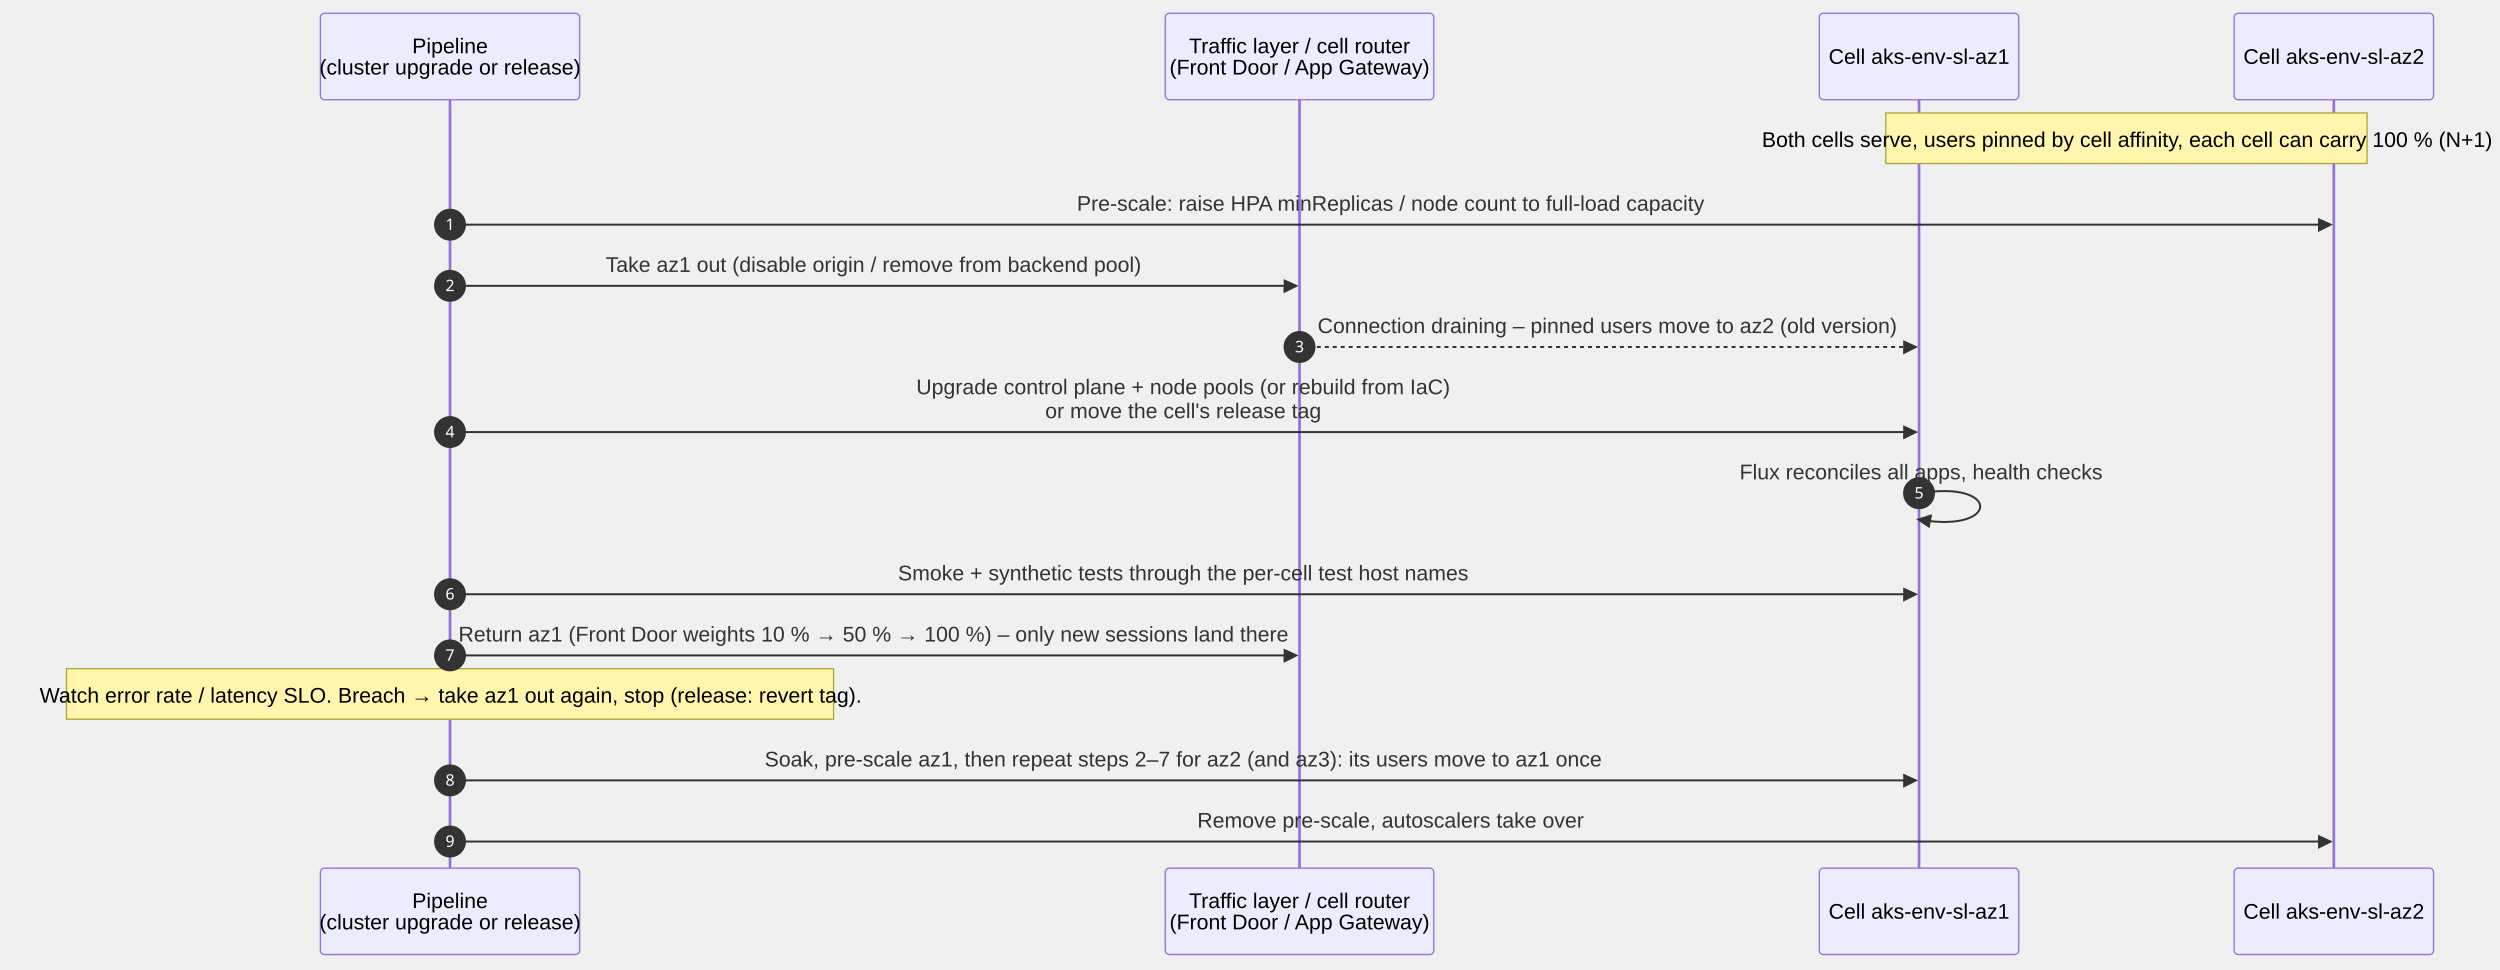
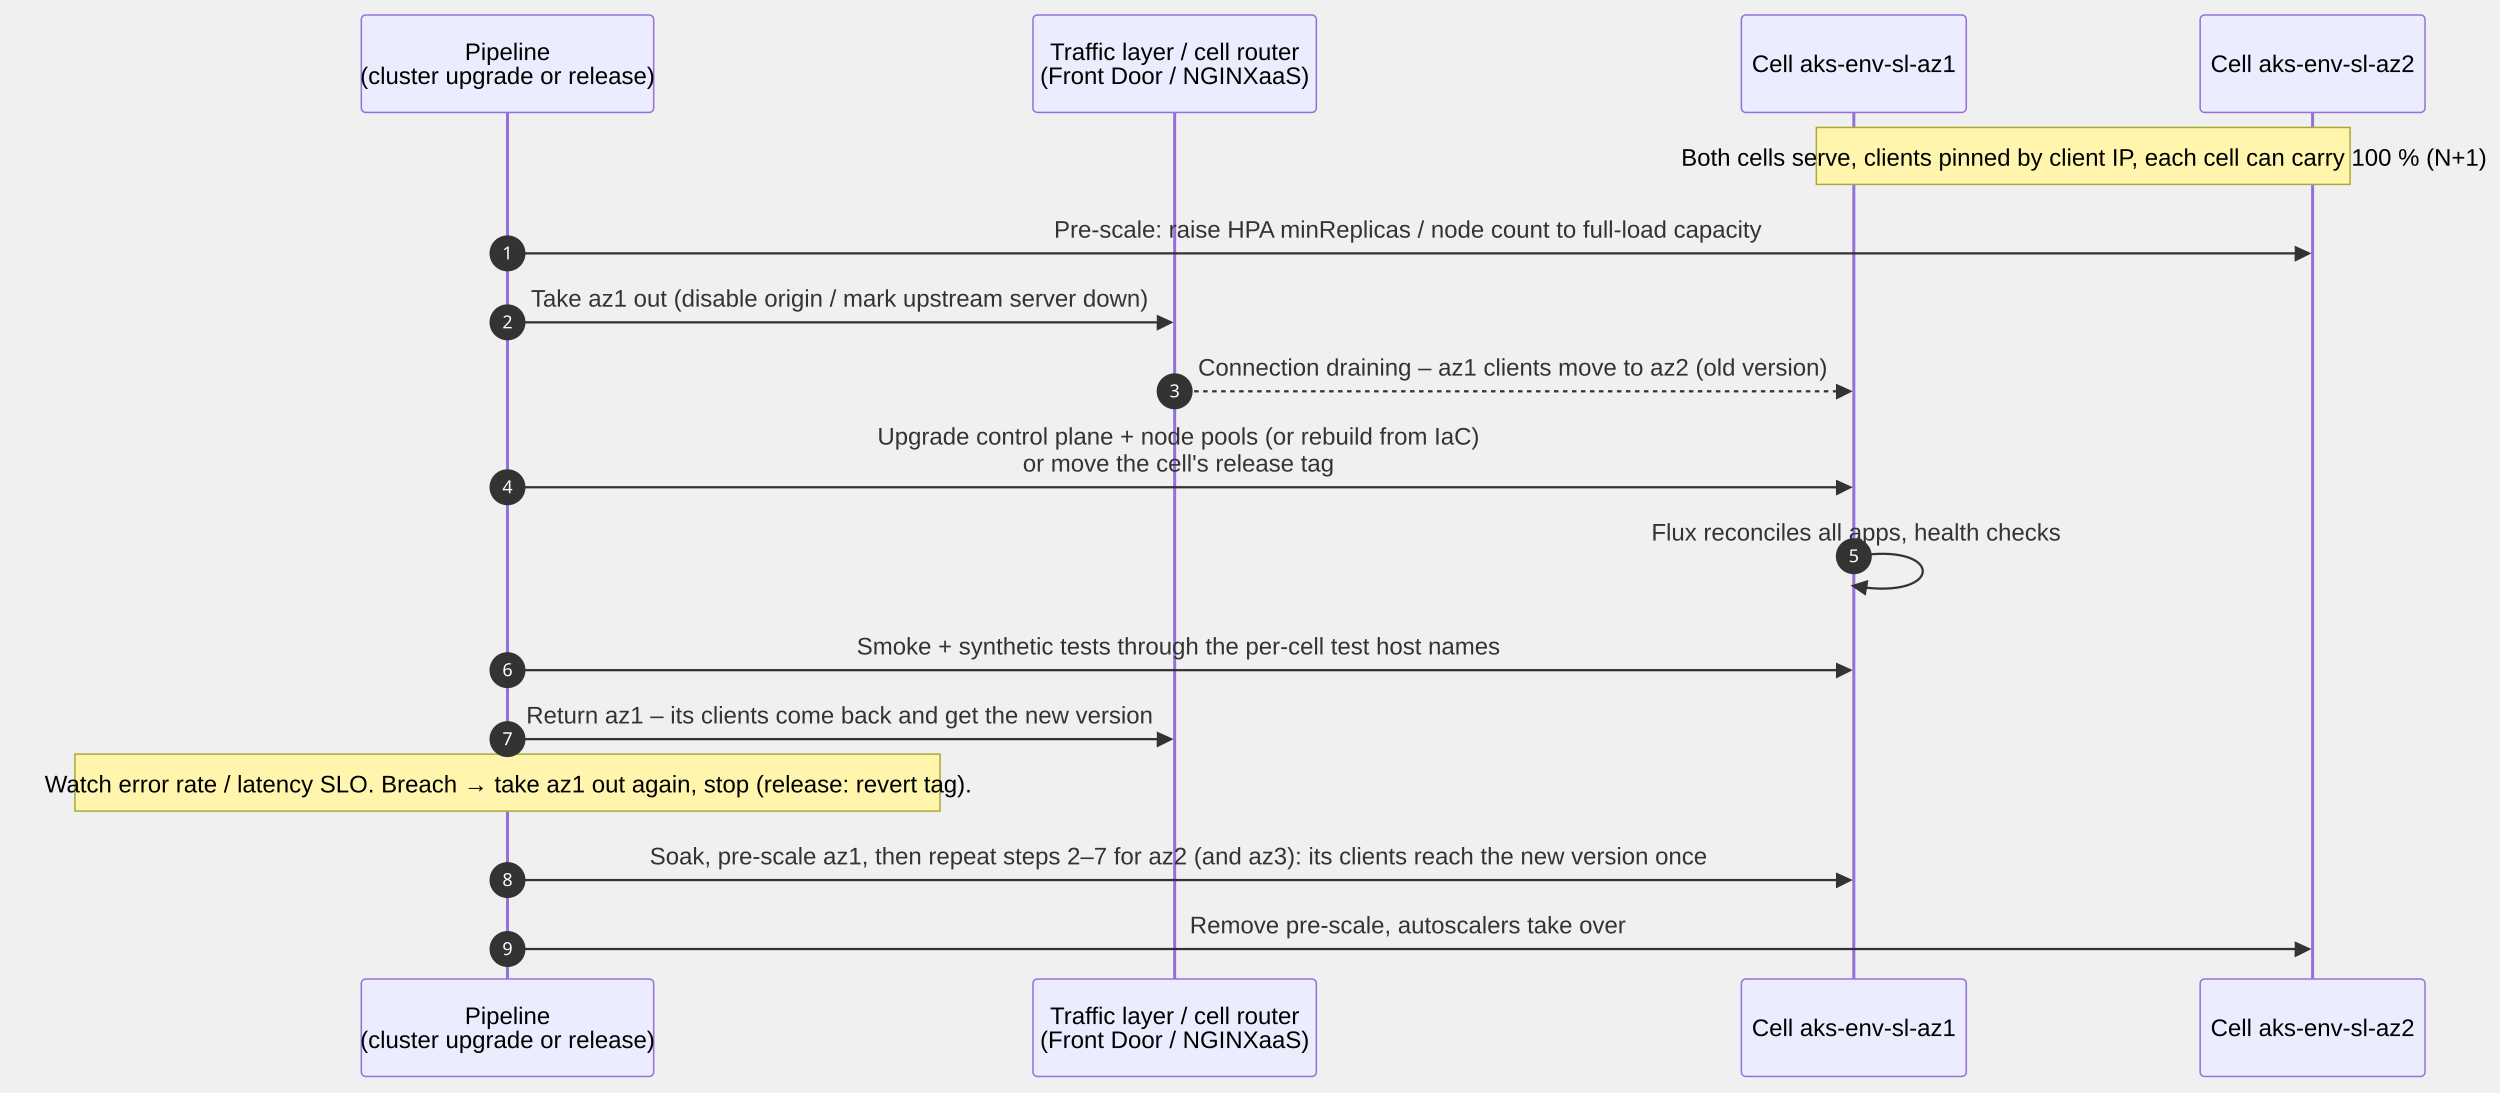
- <svg xmlns="http://www.w3.org/2000/svg" id="my-svg" width="100%" style="max-width: 1880.5px; background-color: white;" viewBox="-241 -10 1880.5 729" role="graphics-document document" aria-roledescription="sequence">
+ <svg xmlns="http://www.w3.org/2000/svg" id="my-svg" width="100%" style="max-width: 1667.5px; background-color: white;" viewBox="-241 -10 1667.5 729" role="graphics-document document" aria-roledescription="sequence">
  <g>
-     <rect x="1439.5" y="643" fill="#eaeaea" stroke="#666" width="150" height="65" name="B" rx="3" ry="3" class="actor actor-bottom" />
-     <text x="1514.5" y="675.5" dominant-baseline="central" alignment-baseline="central" class="actor actor-box" style="text-anchor: middle; font-size: 16px; font-weight: 400;">
-       <tspan x="1514.5" dy="0">Cell aks-env-sl-az2</tspan>
+     <rect x="1226.5" y="643" fill="#eaeaea" stroke="#666" width="150" height="65" name="B" rx="3" ry="3" class="actor actor-bottom" />
+     <text x="1301.5" y="675.5" dominant-baseline="central" alignment-baseline="central" class="actor actor-box" style="text-anchor: middle; font-size: 16px; font-weight: 400;">
+       <tspan x="1301.5" dy="0">Cell aks-env-sl-az2</tspan>
    </text>
  </g>
  <g>
-     <rect x="1127.5" y="643" fill="#eaeaea" stroke="#666" width="150" height="65" name="A" rx="3" ry="3" class="actor actor-bottom" />
-     <text x="1202.5" y="675.5" dominant-baseline="central" alignment-baseline="central" class="actor actor-box" style="text-anchor: middle; font-size: 16px; font-weight: 400;">
-       <tspan x="1202.5" dy="0">Cell aks-env-sl-az1</tspan>
+     <rect x="920.5" y="643" fill="#eaeaea" stroke="#666" width="150" height="65" name="A" rx="3" ry="3" class="actor actor-bottom" />
+     <text x="995.5" y="675.5" dominant-baseline="central" alignment-baseline="central" class="actor actor-box" style="text-anchor: middle; font-size: 16px; font-weight: 400;">
+       <tspan x="995.5" dy="0">Cell aks-env-sl-az1</tspan>
    </text>
  </g>
  <g>
-     <rect x="635.5" y="643" fill="#eaeaea" stroke="#666" width="202" height="65" name="T" rx="3" ry="3" class="actor actor-bottom" />
-     <text x="736.5" y="675.5" dominant-baseline="central" alignment-baseline="central" class="actor actor-box" style="text-anchor: middle; font-size: 16px; font-weight: 400;">
-       <tspan x="736.5" dy="-8">Traffic layer / cell router</tspan>
+     <rect x="448" y="643" fill="#eaeaea" stroke="#666" width="189" height="65" name="T" rx="3" ry="3" class="actor actor-bottom" />
+     <text x="542.5" y="675.5" dominant-baseline="central" alignment-baseline="central" class="actor actor-box" style="text-anchor: middle; font-size: 16px; font-weight: 400;">
+       <tspan x="542.5" dy="-8">Traffic layer / cell router</tspan>
    </text>
-     <text x="736.5" y="675.5" dominant-baseline="central" alignment-baseline="central" class="actor actor-box" style="text-anchor: middle; font-size: 16px; font-weight: 400;">
-       <tspan x="736.5" dy="8">(Front Door / App Gateway)</tspan>
+     <text x="542.5" y="675.5" dominant-baseline="central" alignment-baseline="central" class="actor actor-box" style="text-anchor: middle; font-size: 16px; font-weight: 400;">
+       <tspan x="542.5" dy="8">(Front Door / NGINXaaS)</tspan>
    </text>
  </g>
  <g>
    <rect x="0" y="643" fill="#eaeaea" stroke="#666" width="195" height="65" name="P" rx="3" ry="3" class="actor actor-bottom" />
    <text x="97.5" y="675.5" dominant-baseline="central" alignment-baseline="central" class="actor actor-box" style="text-anchor: middle; font-size: 16px; font-weight: 400;">
      <tspan x="97.5" dy="-8">Pipeline</tspan>
    </text>
    <text x="97.5" y="675.5" dominant-baseline="central" alignment-baseline="central" class="actor actor-box" style="text-anchor: middle; font-size: 16px; font-weight: 400;">
      <tspan x="97.5" dy="8">(cluster upgrade or release)</tspan>
    </text>
  </g>
  <g>
-     <line id="actor3" x1="1514.5" y1="65" x2="1514.5" y2="643" class="actor-line 200" stroke-width="0.5px" stroke="#999" name="B" data-et="life-line" data-id="B" />
+     <line id="actor3" x1="1301.5" y1="65" x2="1301.5" y2="643" class="actor-line 200" stroke-width="0.5px" stroke="#999" name="B" data-et="life-line" data-id="B" />
    <g id="root-3" data-et="participant" data-type="participant" data-id="B">
-       <rect x="1439.5" y="0" fill="#eaeaea" stroke="#666" width="150" height="65" name="B" rx="3" ry="3" class="actor actor-top" />
-       <text x="1514.5" y="32.5" dominant-baseline="central" alignment-baseline="central" class="actor actor-box" style="text-anchor: middle; font-size: 16px; font-weight: 400;">
-         <tspan x="1514.5" dy="0">Cell aks-env-sl-az2</tspan>
+       <rect x="1226.5" y="0" fill="#eaeaea" stroke="#666" width="150" height="65" name="B" rx="3" ry="3" class="actor actor-top" />
+       <text x="1301.5" y="32.5" dominant-baseline="central" alignment-baseline="central" class="actor actor-box" style="text-anchor: middle; font-size: 16px; font-weight: 400;">
+         <tspan x="1301.5" dy="0">Cell aks-env-sl-az2</tspan>
      </text>
    </g>
  </g>
  <g>
-     <line id="actor2" x1="1202.5" y1="65" x2="1202.5" y2="643" class="actor-line 200" stroke-width="0.5px" stroke="#999" name="A" data-et="life-line" data-id="A" />
+     <line id="actor2" x1="995.5" y1="65" x2="995.5" y2="643" class="actor-line 200" stroke-width="0.5px" stroke="#999" name="A" data-et="life-line" data-id="A" />
    <g id="root-2" data-et="participant" data-type="participant" data-id="A">
-       <rect x="1127.5" y="0" fill="#eaeaea" stroke="#666" width="150" height="65" name="A" rx="3" ry="3" class="actor actor-top" />
-       <text x="1202.5" y="32.5" dominant-baseline="central" alignment-baseline="central" class="actor actor-box" style="text-anchor: middle; font-size: 16px; font-weight: 400;">
-         <tspan x="1202.5" dy="0">Cell aks-env-sl-az1</tspan>
+       <rect x="920.5" y="0" fill="#eaeaea" stroke="#666" width="150" height="65" name="A" rx="3" ry="3" class="actor actor-top" />
+       <text x="995.5" y="32.5" dominant-baseline="central" alignment-baseline="central" class="actor actor-box" style="text-anchor: middle; font-size: 16px; font-weight: 400;">
+         <tspan x="995.5" dy="0">Cell aks-env-sl-az1</tspan>
      </text>
    </g>
  </g>
  <g>
-     <line id="actor1" x1="736.5" y1="65" x2="736.5" y2="643" class="actor-line 200" stroke-width="0.5px" stroke="#999" name="T" data-et="life-line" data-id="T" />
+     <line id="actor1" x1="542.5" y1="65" x2="542.5" y2="643" class="actor-line 200" stroke-width="0.5px" stroke="#999" name="T" data-et="life-line" data-id="T" />
    <g id="root-1" data-et="participant" data-type="participant" data-id="T">
-       <rect x="635.5" y="0" fill="#eaeaea" stroke="#666" width="202" height="65" name="T" rx="3" ry="3" class="actor actor-top" />
-       <text x="736.5" y="32.5" dominant-baseline="central" alignment-baseline="central" class="actor actor-box" style="text-anchor: middle; font-size: 16px; font-weight: 400;">
-         <tspan x="736.5" dy="-8">Traffic layer / cell router</tspan>
+       <rect x="448" y="0" fill="#eaeaea" stroke="#666" width="189" height="65" name="T" rx="3" ry="3" class="actor actor-top" />
+       <text x="542.5" y="32.5" dominant-baseline="central" alignment-baseline="central" class="actor actor-box" style="text-anchor: middle; font-size: 16px; font-weight: 400;">
+         <tspan x="542.5" dy="-8">Traffic layer / cell router</tspan>
      </text>
-       <text x="736.5" y="32.5" dominant-baseline="central" alignment-baseline="central" class="actor actor-box" style="text-anchor: middle; font-size: 16px; font-weight: 400;">
-         <tspan x="736.5" dy="8">(Front Door / App Gateway)</tspan>
+       <text x="542.5" y="32.5" dominant-baseline="central" alignment-baseline="central" class="actor actor-box" style="text-anchor: middle; font-size: 16px; font-weight: 400;">
+         <tspan x="542.5" dy="8">(Front Door / NGINXaaS)</tspan>
      </text>
    </g>
  </g>
  <g>
    <line id="actor0" x1="97.5" y1="65" x2="97.5" y2="643" class="actor-line 200" stroke-width="0.5px" stroke="#999" name="P" data-et="life-line" data-id="P" />
    <g id="root-0" data-et="participant" data-type="participant" data-id="P">
      <rect x="0" y="0" fill="#eaeaea" stroke="#666" width="195" height="65" name="P" rx="3" ry="3" class="actor actor-top" />
      <text x="97.5" y="32.5" dominant-baseline="central" alignment-baseline="central" class="actor actor-box" style="text-anchor: middle; font-size: 16px; font-weight: 400;">
        <tspan x="97.5" dy="-8">Pipeline</tspan>
      </text>
      <text x="97.5" y="32.5" dominant-baseline="central" alignment-baseline="central" class="actor actor-box" style="text-anchor: middle; font-size: 16px; font-weight: 400;">
        <tspan x="97.5" dy="8">(cluster upgrade or release)</tspan>
      </text>
    </g>
  </g>
  <style>#my-svg{font-family:"trebuchet ms",verdana,arial,sans-serif;font-size:16px;fill:#333;}@keyframes edge-animation-frame{from{stroke-dashoffset:0;}}@keyframes dash{to{stroke-dashoffset:0;}}#my-svg .edge-animation-slow{stroke-dasharray:9,5!important;stroke-dashoffset:900;animation:dash 50s linear infinite;stroke-linecap:round;}#my-svg .edge-animation-fast{stroke-dasharray:9,5!important;stroke-dashoffset:900;animation:dash 20s linear infinite;stroke-linecap:round;}#my-svg .error-icon{fill:#552222;}#my-svg .error-text{fill:#552222;stroke:#552222;}#my-svg .edge-thickness-normal{stroke-width:1px;}#my-svg .edge-thickness-thick{stroke-width:3.5px;}#my-svg .edge-pattern-solid{stroke-dasharray:0;}#my-svg .edge-thickness-invisible{stroke-width:0;fill:none;}#my-svg .edge-pattern-dashed{stroke-dasharray:3;}#my-svg .edge-pattern-dotted{stroke-dasharray:2;}#my-svg .marker{fill:#333333;stroke:#333333;}#my-svg .marker.cross{stroke:#333333;}#my-svg svg{font-family:"trebuchet ms",verdana,arial,sans-serif;font-size:16px;}#my-svg p{margin:0;}#my-svg .actor{stroke:#9370DB;fill:#ECECFF;stroke-width:1;}#my-svg rect.actor.outer-path[data-look="neo"]{filter:drop-shadow(1px 2px 2px rgba(185, 185, 185, 1));}#my-svg rect.note[data-look="neo"]{stroke:#aaaa33;fill:#fff5ad;filter:drop-shadow(1px 2px 2px rgba(185, 185, 185, 1));}#my-svg text.actor&gt;tspan{fill:black;stroke:none;}#my-svg .actor-line{stroke:#9370DB;}#my-svg .innerArc{stroke-width:1.5;stroke-dasharray:none;}#my-svg .messageLine0{stroke-width:1.5;stroke-dasharray:none;stroke:#333;}#my-svg .messageLine1{stroke-width:1.5;stroke-dasharray:2,2;stroke:#333;}#my-svg [id$="-arrowhead"] path{fill:#333;stroke:#333;}#my-svg .sequenceNumber{fill:white;}#my-svg [id$="-sequencenumber"]{fill:#333;}#my-svg [id$="-crosshead"] path{fill:#333;stroke:#333;}#my-svg .messageText{fill:#333;stroke:none;}#my-svg .labelBox{stroke:#9370DB;fill:#ECECFF;filter:none;}#my-svg .labelText,#my-svg .labelText&gt;tspan{fill:black;stroke:none;}#my-svg .loopText,#my-svg .loopText&gt;tspan{fill:black;stroke:none;}#my-svg .sectionTitle,#my-svg .sectionTitle&gt;tspan{fill:black;stroke:none;}#my-svg .loopLine{stroke-width:2px;stroke-dasharray:2,2;stroke:#9370DB;fill:#9370DB;}#my-svg .note{stroke:#aaaa33;fill:#fff5ad;}#my-svg .noteText,#my-svg .noteText&gt;tspan{fill:black;stroke:none;font-weight:normal;}#my-svg .activation0{fill:#f4f4f4;stroke:#666;}#my-svg .activation1{fill:#f4f4f4;stroke:#666;}#my-svg .activation2{fill:#f4f4f4;stroke:#666;}#my-svg .actorPopupMenu{position:absolute;}#my-svg .actorPopupMenuPanel{position:absolute;fill:#ECECFF;box-shadow:0px 8px 16px 0px rgba(0,0,0,0.2);filter:drop-shadow(3px 5px 2px rgb(0 0 0 / 0.4));}#my-svg .actor-man circle,#my-svg line{fill:#ECECFF;stroke-width:2px;}#my-svg g rect.rect{filter:drop-shadow(1px 2px 2px rgba(185, 185, 185, 1));stroke:#9370DB;}#my-svg .node .neo-node{stroke:#9370DB;}#my-svg [data-look="neo"].node rect,#my-svg [data-look="neo"].cluster rect,#my-svg [data-look="neo"].node polygon{stroke:#9370DB;filter:drop-shadow(1px 2px 2px rgba(185, 185, 185, 1));}#my-svg [data-look="neo"].swimlane.cluster rect{filter:none;}#my-svg [data-look="neo"].node path{stroke:#9370DB;stroke-width:1px;}#my-svg [data-look="neo"].node .outer-path{filter:drop-shadow(1px 2px 2px rgba(185, 185, 185, 1));}#my-svg [data-look="neo"].node .neo-line path{stroke:#9370DB;filter:none;}#my-svg [data-look="neo"].node circle{stroke:#9370DB;filter:drop-shadow(1px 2px 2px rgba(185, 185, 185, 1));}#my-svg [data-look="neo"].node circle .state-start{fill:#000000;}#my-svg [data-look="neo"].icon-shape .icon{fill:#9370DB;filter:drop-shadow(1px 2px 2px rgba(185, 185, 185, 1));}#my-svg [data-look="neo"].icon-shape .icon-neo path{stroke:#9370DB;filter:drop-shadow(1px 2px 2px rgba(185, 185, 185, 1));}#my-svg :root{--mermaid-font-family:"trebuchet ms",verdana,arial,sans-serif;}</style>
  <g />
  <defs>
    <symbol id="my-svg-computer" width="24" height="24">
      <path transform="scale(.5)" d="M2 2v13h20v-13h-20zm18 11h-16v-9h16v9zm-10.228 6l.466-1h3.524l.467 1h-4.457zm14.228 3h-24l2-6h2.104l-1.33 4h18.45l-1.297-4h2.073l2 6zm-5-10h-14v-7h14v7z" />
    </symbol>
  </defs>
  <defs>
    <symbol id="my-svg-database" fill-rule="evenodd" clip-rule="evenodd">
      <path transform="scale(.5)" d="M12.258.001l.256.004.255.005.253.008.251.01.249.012.247.015.246.016.242.019.241.02.239.023.236.024.233.027.231.028.229.031.225.032.223.034.22.036.217.038.214.04.211.041.208.043.205.045.201.046.198.048.194.05.191.051.187.053.183.054.18.056.175.057.172.059.168.06.163.061.16.063.155.064.15.066.074.033.073.033.071.034.07.034.069.035.068.035.067.035.066.035.064.036.064.036.062.036.06.036.06.037.058.037.058.037.055.038.055.038.053.038.052.038.051.039.05.039.048.039.047.039.045.04.044.04.043.04.041.04.04.041.039.041.037.041.036.041.034.041.033.042.032.042.03.042.029.042.027.042.026.043.024.043.023.043.021.043.02.043.018.044.017.043.015.044.013.044.012.044.011.045.009.044.007.045.006.045.004.045.002.045.001.045v17l-.001.045-.002.045-.004.045-.006.045-.007.045-.009.044-.011.045-.012.044-.013.044-.015.044-.017.043-.018.044-.02.043-.021.043-.023.043-.024.043-.026.043-.027.042-.029.042-.03.042-.032.042-.033.042-.034.041-.036.041-.037.041-.039.041-.04.041-.041.04-.043.04-.044.04-.045.04-.047.039-.048.039-.05.039-.051.039-.052.038-.053.038-.055.038-.055.038-.058.037-.058.037-.06.037-.06.036-.062.036-.064.036-.064.036-.066.035-.067.035-.068.035-.069.035-.07.034-.071.034-.073.033-.074.033-.15.066-.155.064-.16.063-.163.061-.168.06-.172.059-.175.057-.18.056-.183.054-.187.053-.191.051-.194.05-.198.048-.201.046-.205.045-.208.043-.211.041-.214.04-.217.038-.22.036-.223.034-.225.032-.229.031-.231.028-.233.027-.236.024-.239.023-.241.02-.242.019-.246.016-.247.015-.249.012-.251.01-.253.008-.255.005-.256.004-.258.001-.258-.001-.256-.004-.255-.005-.253-.008-.251-.01-.249-.012-.247-.015-.245-.016-.243-.019-.241-.02-.238-.023-.236-.024-.234-.027-.231-.028-.228-.031-.226-.032-.223-.034-.22-.036-.217-.038-.214-.04-.211-.041-.208-.043-.204-.045-.201-.046-.198-.048-.195-.05-.19-.051-.187-.053-.184-.054-.179-.056-.176-.057-.172-.059-.167-.06-.164-.061-.159-.063-.155-.064-.151-.066-.074-.033-.072-.033-.072-.034-.07-.034-.069-.035-.068-.035-.067-.035-.066-.035-.064-.036-.063-.036-.062-.036-.061-.036-.06-.037-.058-.037-.057-.037-.056-.038-.055-.038-.053-.038-.052-.038-.051-.039-.049-.039-.049-.039-.046-.039-.046-.04-.044-.04-.043-.04-.041-.04-.04-.041-.039-.041-.037-.041-.036-.041-.034-.041-.033-.042-.032-.042-.03-.042-.029-.042-.027-.042-.026-.043-.024-.043-.023-.043-.021-.043-.02-.043-.018-.044-.017-.043-.015-.044-.013-.044-.012-.044-.011-.045-.009-.044-.007-.045-.006-.045-.004-.045-.002-.045-.001-.045v-17l.001-.045.002-.045.004-.045.006-.045.007-.045.009-.044.011-.045.012-.044.013-.044.015-.044.017-.043.018-.044.02-.043.021-.043.023-.043.024-.043.026-.043.027-.042.029-.042.03-.042.032-.042.033-.042.034-.041.036-.041.037-.041.039-.041.04-.041.041-.04.043-.04.044-.04.046-.04.046-.039.049-.039.049-.039.051-.039.052-.038.053-.038.055-.038.056-.038.057-.037.058-.037.06-.037.061-.036.062-.036.063-.036.064-.036.066-.035.067-.035.068-.035.069-.035.07-.034.072-.034.072-.033.074-.033.151-.066.155-.064.159-.063.164-.061.167-.06.172-.059.176-.057.179-.056.184-.054.187-.053.19-.051.195-.05.198-.048.201-.046.204-.045.208-.043.211-.041.214-.04.217-.038.22-.036.223-.034.226-.032.228-.031.231-.028.234-.027.236-.024.238-.023.241-.02.243-.019.245-.016.247-.015.249-.012.251-.01.253-.008.255-.005.256-.004.258-.001.258.001zm-9.258 20.499v.01l.001.021.003.021.004.022.005.021.006.022.007.022.009.023.01.022.011.023.012.023.013.023.015.023.016.024.017.023.018.024.019.024.021.024.022.025.023.024.024.025.052.049.056.05.061.051.066.051.07.051.075.051.079.052.084.052.088.052.092.052.097.052.102.051.105.052.11.052.114.051.119.051.123.051.127.05.131.05.135.05.139.048.144.049.147.047.152.047.155.047.16.045.163.045.167.043.171.043.176.041.178.041.183.039.187.039.19.037.194.035.197.035.202.033.204.031.209.03.212.029.216.027.219.025.222.024.226.021.23.02.233.018.236.016.24.015.243.012.246.01.249.008.253.005.256.004.259.001.26-.001.257-.004.254-.005.25-.008.247-.011.244-.012.241-.014.237-.016.233-.018.231-.021.226-.021.224-.024.22-.026.216-.027.212-.028.21-.031.205-.031.202-.034.198-.034.194-.036.191-.037.187-.039.183-.04.179-.04.175-.042.172-.043.168-.044.163-.045.16-.046.155-.046.152-.047.148-.048.143-.049.139-.049.136-.05.131-.05.126-.05.123-.051.118-.052.114-.051.11-.052.106-.052.101-.052.096-.052.092-.052.088-.053.083-.051.079-.052.074-.052.07-.051.065-.051.06-.051.056-.05.051-.05.023-.024.023-.025.021-.024.02-.024.019-.024.018-.024.017-.024.015-.023.014-.024.013-.023.012-.023.01-.023.01-.022.008-.022.006-.022.006-.022.004-.022.004-.021.001-.021.001-.021v-4.127l-.077.055-.08.053-.083.054-.085.053-.087.052-.09.052-.093.051-.095.05-.097.05-.1.049-.102.049-.105.048-.106.047-.109.047-.111.046-.114.045-.115.045-.118.044-.12.043-.122.042-.124.042-.126.041-.128.04-.13.04-.132.038-.134.038-.135.037-.138.037-.139.035-.142.035-.143.034-.144.033-.147.032-.148.031-.15.03-.151.03-.153.029-.154.027-.156.027-.158.026-.159.025-.161.024-.162.023-.163.022-.165.021-.166.02-.167.019-.169.018-.169.017-.171.016-.173.015-.173.014-.175.013-.175.012-.177.011-.178.01-.179.008-.179.008-.181.006-.182.005-.182.004-.184.003-.184.002h-.37l-.184-.002-.184-.003-.182-.004-.182-.005-.181-.006-.179-.008-.179-.008-.178-.01-.176-.011-.176-.012-.175-.013-.173-.014-.172-.015-.171-.016-.17-.017-.169-.018-.167-.019-.166-.02-.165-.021-.163-.022-.162-.023-.161-.024-.159-.025-.157-.026-.156-.027-.155-.027-.153-.029-.151-.03-.15-.03-.148-.031-.146-.032-.145-.033-.143-.034-.141-.035-.14-.035-.137-.037-.136-.037-.134-.038-.132-.038-.13-.04-.128-.04-.126-.041-.124-.042-.122-.042-.12-.044-.117-.043-.116-.045-.113-.045-.112-.046-.109-.047-.106-.047-.105-.048-.102-.049-.1-.049-.097-.05-.095-.05-.093-.052-.09-.051-.087-.052-.085-.053-.083-.054-.08-.054-.077-.054v4.127zm0-5.654v.011l.001.021.003.021.004.021.005.022.006.022.007.022.009.022.01.022.011.023.012.023.013.023.015.024.016.023.017.024.018.024.019.024.021.024.022.024.023.025.024.024.052.05.056.05.061.05.066.051.07.051.075.052.079.051.084.052.088.052.092.052.097.052.102.052.105.052.11.051.114.051.119.052.123.05.127.051.131.05.135.049.139.049.144.048.147.048.152.047.155.046.16.045.163.045.167.044.171.042.176.042.178.04.183.04.187.038.19.037.194.036.197.034.202.033.204.032.209.03.212.028.216.027.219.025.222.024.226.022.23.02.233.018.236.016.24.014.243.012.246.01.249.008.253.006.256.003.259.001.26-.001.257-.003.254-.006.25-.008.247-.01.244-.012.241-.015.237-.016.233-.018.231-.02.226-.022.224-.024.22-.025.216-.027.212-.029.21-.03.205-.032.202-.033.198-.035.194-.036.191-.037.187-.039.183-.039.179-.041.175-.042.172-.043.168-.044.163-.045.16-.045.155-.047.152-.047.148-.048.143-.048.139-.05.136-.049.131-.05.126-.051.123-.051.118-.051.114-.052.11-.052.106-.052.101-.052.096-.052.092-.052.088-.052.083-.052.079-.052.074-.051.07-.052.065-.051.06-.05.056-.051.051-.049.023-.025.023-.024.021-.025.02-.024.019-.024.018-.024.017-.024.015-.023.014-.023.013-.024.012-.022.01-.023.01-.023.008-.022.006-.022.006-.022.004-.021.004-.022.001-.021.001-.021v-4.139l-.077.054-.08.054-.083.054-.085.052-.087.053-.09.051-.093.051-.095.051-.097.05-.1.049-.102.049-.105.048-.106.047-.109.047-.111.046-.114.045-.115.044-.118.044-.12.044-.122.042-.124.042-.126.041-.128.04-.13.039-.132.039-.134.038-.135.037-.138.036-.139.036-.142.035-.143.033-.144.033-.147.033-.148.031-.15.03-.151.03-.153.028-.154.028-.156.027-.158.026-.159.025-.161.024-.162.023-.163.022-.165.021-.166.02-.167.019-.169.018-.169.017-.171.016-.173.015-.173.014-.175.013-.175.012-.177.011-.178.009-.179.009-.179.007-.181.007-.182.005-.182.004-.184.003-.184.002h-.37l-.184-.002-.184-.003-.182-.004-.182-.005-.181-.007-.179-.007-.179-.009-.178-.009-.176-.011-.176-.012-.175-.013-.173-.014-.172-.015-.171-.016-.17-.017-.169-.018-.167-.019-.166-.02-.165-.021-.163-.022-.162-.023-.161-.024-.159-.025-.157-.026-.156-.027-.155-.028-.153-.028-.151-.03-.15-.03-.148-.031-.146-.033-.145-.033-.143-.033-.141-.035-.14-.036-.137-.036-.136-.037-.134-.038-.132-.039-.13-.039-.128-.04-.126-.041-.124-.042-.122-.043-.12-.043-.117-.044-.116-.044-.113-.046-.112-.046-.109-.046-.106-.047-.105-.048-.102-.049-.1-.049-.097-.05-.095-.051-.093-.051-.09-.051-.087-.053-.085-.052-.083-.054-.08-.054-.077-.054v4.139zm0-5.666v.011l.001.02.003.022.004.021.005.022.006.021.007.022.009.023.01.022.011.023.012.023.013.023.015.023.016.024.017.024.018.023.019.024.021.025.022.024.023.024.024.025.052.05.056.05.061.05.066.051.07.051.075.052.079.051.084.052.088.052.092.052.097.052.102.052.105.051.11.052.114.051.119.051.123.051.127.05.131.05.135.05.139.049.144.048.147.048.152.047.155.046.16.045.163.045.167.043.171.043.176.042.178.04.183.04.187.038.19.037.194.036.197.034.202.033.204.032.209.03.212.028.216.027.219.025.222.024.226.021.23.02.233.018.236.017.24.014.243.012.246.01.249.008.253.006.256.003.259.001.26-.001.257-.003.254-.006.25-.008.247-.01.244-.013.241-.014.237-.016.233-.018.231-.02.226-.022.224-.024.22-.025.216-.027.212-.029.21-.03.205-.032.202-.033.198-.035.194-.036.191-.037.187-.039.183-.039.179-.041.175-.042.172-.043.168-.044.163-.045.16-.045.155-.047.152-.047.148-.048.143-.049.139-.049.136-.049.131-.051.126-.05.123-.051.118-.052.114-.051.11-.052.106-.052.101-.052.096-.052.092-.052.088-.052.083-.052.079-.052.074-.052.07-.051.065-.051.06-.051.056-.05.051-.049.023-.025.023-.025.021-.024.02-.024.019-.024.018-.024.017-.024.015-.023.014-.024.013-.023.012-.023.01-.022.01-.023.008-.022.006-.022.006-.022.004-.022.004-.021.001-.021.001-.021v-4.153l-.077.054-.08.054-.083.053-.085.053-.087.053-.09.051-.093.051-.095.051-.097.05-.1.049-.102.048-.105.048-.106.048-.109.046-.111.046-.114.046-.115.044-.118.044-.12.043-.122.043-.124.042-.126.041-.128.04-.13.039-.132.039-.134.038-.135.037-.138.036-.139.036-.142.034-.143.034-.144.033-.147.032-.148.032-.15.03-.151.03-.153.028-.154.028-.156.027-.158.026-.159.024-.161.024-.162.023-.163.023-.165.021-.166.02-.167.019-.169.018-.169.017-.171.016-.173.015-.173.014-.175.013-.175.012-.177.01-.178.01-.179.009-.179.007-.181.006-.182.006-.182.004-.184.003-.184.001-.185.001-.185-.001-.184-.001-.184-.003-.182-.004-.182-.006-.181-.006-.179-.007-.179-.009-.178-.01-.176-.01-.176-.012-.175-.013-.173-.014-.172-.015-.171-.016-.17-.017-.169-.018-.167-.019-.166-.02-.165-.021-.163-.023-.162-.023-.161-.024-.159-.024-.157-.026-.156-.027-.155-.028-.153-.028-.151-.03-.15-.03-.148-.032-.146-.032-.145-.033-.143-.034-.141-.034-.14-.036-.137-.036-.136-.037-.134-.038-.132-.039-.13-.039-.128-.041-.126-.041-.124-.041-.122-.043-.12-.043-.117-.044-.116-.044-.113-.046-.112-.046-.109-.046-.106-.048-.105-.048-.102-.048-.1-.05-.097-.049-.095-.051-.093-.051-.09-.052-.087-.052-.085-.053-.083-.053-.08-.054-.077-.054v4.153zm8.74-8.179l-.257.004-.254.005-.25.008-.247.011-.244.012-.241.014-.237.016-.233.018-.231.021-.226.022-.224.023-.22.026-.216.027-.212.028-.21.031-.205.032-.202.033-.198.034-.194.036-.191.038-.187.038-.183.04-.179.041-.175.042-.172.043-.168.043-.163.045-.16.046-.155.046-.152.048-.148.048-.143.048-.139.049-.136.05-.131.05-.126.051-.123.051-.118.051-.114.052-.11.052-.106.052-.101.052-.096.052-.092.052-.088.052-.083.052-.079.052-.074.051-.07.052-.065.051-.06.05-.056.05-.051.05-.023.025-.023.024-.021.024-.02.025-.019.024-.018.024-.017.023-.015.024-.014.023-.013.023-.012.023-.01.023-.01.022-.008.022-.006.023-.006.021-.004.022-.004.021-.001.021-.001.021.001.021.001.021.004.021.004.022.006.021.006.023.008.022.01.022.01.023.012.023.013.023.014.023.015.024.017.023.018.024.019.024.02.025.021.024.023.024.023.025.051.05.056.05.06.05.065.051.07.052.074.051.079.052.083.052.088.052.092.052.096.052.101.052.106.052.11.052.114.052.118.051.123.051.126.051.131.05.136.05.139.049.143.048.148.048.152.048.155.046.16.046.163.045.168.043.172.043.175.042.179.041.183.04.187.038.191.038.194.036.198.034.202.033.205.032.21.031.212.028.216.027.22.026.224.023.226.022.231.021.233.018.237.016.241.014.244.012.247.011.25.008.254.005.257.004.26.001.26-.001.257-.004.254-.005.25-.008.247-.011.244-.012.241-.014.237-.016.233-.018.231-.021.226-.022.224-.023.22-.026.216-.027.212-.028.21-.031.205-.032.202-.033.198-.034.194-.036.191-.038.187-.038.183-.04.179-.041.175-.042.172-.043.168-.043.163-.045.16-.046.155-.046.152-.048.148-.048.143-.048.139-.049.136-.05.131-.05.126-.051.123-.051.118-.051.114-.052.11-.052.106-.052.101-.052.096-.052.092-.052.088-.052.083-.052.079-.052.074-.051.07-.052.065-.051.06-.05.056-.05.051-.05.023-.025.023-.024.021-.024.02-.025.019-.024.018-.024.017-.023.015-.024.014-.023.013-.023.012-.023.01-.023.01-.022.008-.022.006-.023.006-.021.004-.022.004-.021.001-.021.001-.021-.001-.021-.001-.021-.004-.021-.004-.022-.006-.021-.006-.023-.008-.022-.01-.022-.01-.023-.012-.023-.013-.023-.014-.023-.015-.024-.017-.023-.018-.024-.019-.024-.02-.025-.021-.024-.023-.024-.023-.025-.051-.05-.056-.05-.06-.05-.065-.051-.07-.052-.074-.051-.079-.052-.083-.052-.088-.052-.092-.052-.096-.052-.101-.052-.106-.052-.11-.052-.114-.052-.118-.051-.123-.051-.126-.051-.131-.05-.136-.05-.139-.049-.143-.048-.148-.048-.152-.048-.155-.046-.16-.046-.163-.045-.168-.043-.172-.043-.175-.042-.179-.041-.183-.04-.187-.038-.191-.038-.194-.036-.198-.034-.202-.033-.205-.032-.21-.031-.212-.028-.216-.027-.22-.026-.224-.023-.226-.022-.231-.021-.233-.018-.237-.016-.241-.014-.244-.012-.247-.011-.25-.008-.254-.005-.257-.004-.26-.001-.26.001z" />
    </symbol>
  </defs>
  <defs>
    <symbol id="my-svg-clock" width="24" height="24">
      <path transform="scale(.5)" d="M12 2c5.514 0 10 4.486 10 10s-4.486 10-10 10-10-4.486-10-10 4.486-10 10-10zm0-2c-6.627 0-12 5.373-12 12s5.373 12 12 12 12-5.373 12-12-5.373-12-12-12zm5.848 12.459c.202.038.202.333.001.372-1.907.361-6.045 1.111-6.547 1.111-.719 0-1.301-.582-1.301-1.301 0-.512.77-5.447 1.125-7.445.034-.192.312-.181.343.014l.985 6.238 5.394 1.011z" />
    </symbol>
  </defs>
  <defs>
    <marker id="my-svg-arrowhead" refX="7.9" refY="5" markerUnits="userSpaceOnUse" markerWidth="12" markerHeight="12" orient="auto-start-reverse">
      <path d="M -1 0 L 10 5 L 0 10 z" />
    </marker>
  </defs>
  <defs>
    <marker id="my-svg-crosshead" markerWidth="15" markerHeight="8" orient="auto" refX="4" refY="4.5">
      <path fill="none" stroke="#000000" stroke-width="1pt" d="M 1,2 L 6,7 M 6,2 L 1,7" style="stroke-dasharray: 0, 0;" />
    </marker>
  </defs>
  <defs>
    <marker id="my-svg-filled-head" refX="15.5" refY="7" markerWidth="20" markerHeight="28" orient="auto">
      <path d="M 18,7 L9,13 L14,7 L9,1 Z" />
    </marker>
  </defs>
  <defs>
    <marker id="my-svg-sequencenumber" refX="15" refY="15" markerWidth="60" markerHeight="40" orient="auto">
      <circle cx="15" cy="15" r="6" />
    </marker>
  </defs>
  <defs>
    <marker id="my-svg-solidTopArrowHead" refX="7.9" refY="7.25" markerUnits="userSpaceOnUse" markerWidth="12" markerHeight="12" orient="auto-start-reverse">
      <path d="M 0 0 L 10 8 L 0 8 z" />
    </marker>
  </defs>
  <defs>
    <marker id="my-svg-solidBottomArrowHead" refX="7.9" refY="0.75" markerUnits="userSpaceOnUse" markerWidth="12" markerHeight="12" orient="auto-start-reverse">
      <path d="M 0 0 L 10 0 L 0 8 z" />
    </marker>
  </defs>
  <defs>
    <marker id="my-svg-stickTopArrowHead" refX="7.5" refY="7" markerUnits="userSpaceOnUse" markerWidth="12" markerHeight="12" orient="auto-start-reverse">
      <path d="M 0 0 L 7 7" stroke="black" stroke-width="1.5" fill="none" />
    </marker>
  </defs>
  <defs>
    <marker id="my-svg-stickBottomArrowHead" refX="7.5" refY="0" markerUnits="userSpaceOnUse" markerWidth="12" markerHeight="12" orient="auto-start-reverse">
      <path d="M 0 7 L 7 0" stroke="black" stroke-width="1.5" fill="none" />
    </marker>
  </defs>
  <g data-et="note" data-id="i1">
-     <rect x="1177.5" y="75" fill="#EDF2AE" stroke="#666" width="362" height="38" class="note" />
-     <text x="1359" y="80" text-anchor="middle" dominant-baseline="middle" alignment-baseline="middle" class="noteText" dy="1em" style="font-size: 16px; font-weight: 400;">
-       <tspan x="1359">Both cells serve, users pinned by cell affinity, each cell can carry 100 % (N+1)</tspan>
+     <rect x="970.5" y="75" fill="#EDF2AE" stroke="#666" width="356" height="38" class="note" />
+     <text x="1149" y="80" text-anchor="middle" dominant-baseline="middle" alignment-baseline="middle" class="noteText" dy="1em" style="font-size: 16px; font-weight: 400;">
+       <tspan x="1149">Both cells serve, clients pinned by client IP, each cell can carry 100 % (N+1)</tspan>
    </text>
  </g>
  <g data-et="note" data-id="i9">
    <rect x="-191" y="493" fill="#EDF2AE" stroke="#666" width="577" height="38" class="note" />
    <text x="98" y="498" text-anchor="middle" dominant-baseline="middle" alignment-baseline="middle" class="noteText" dy="1em" style="font-size: 16px; font-weight: 400;">
      <tspan x="98">Watch error rate / latency SLO. Breach → take az1 out again, stop (release: revert tag).</tspan>
    </text>
  </g>
-   <text x="805" y="128" text-anchor="middle" dominant-baseline="middle" alignment-baseline="middle" class="messageText" dy="1em" style="font-size: 16px; font-weight: 400;">Pre-scale: raise HPA minReplicas / node count to full-load capacity</text>
-   <line x1="104.5" y1="159" x2="1510.5" y2="159" class="messageLine0" data-et="message" data-id="i2" data-from="P" data-to="B" stroke-width="2" stroke="none" marker-end="url(#my-svg-arrowhead)" style="fill: none;" />
+   <text x="698" y="128" text-anchor="middle" dominant-baseline="middle" alignment-baseline="middle" class="messageText" dy="1em" style="font-size: 16px; font-weight: 400;">Pre-scale: raise HPA minReplicas / node count to full-load capacity</text>
+   <line x1="104.5" y1="159" x2="1297.5" y2="159" class="messageLine0" data-et="message" data-id="i2" data-from="P" data-to="B" stroke-width="2" stroke="none" marker-end="url(#my-svg-arrowhead)" style="fill: none;" />
  <line x1="97.5" y1="159" x2="97.5" y2="159" stroke-width="0" marker-start="url(#my-svg-sequencenumber)" />
  <text x="97.5" y="163" font-family="sans-serif" font-size="12px" text-anchor="middle" class="sequenceNumber">1</text>
-   <text x="416" y="174" text-anchor="middle" dominant-baseline="middle" alignment-baseline="middle" class="messageText" dy="1em" style="font-size: 16px; font-weight: 400;">Take az1 out (disable origin / remove from backend pool)</text>
-   <line x1="104.5" y1="205" x2="732.5" y2="205" class="messageLine0" data-et="message" data-id="i3" data-from="P" data-to="T" stroke-width="2" stroke="none" marker-end="url(#my-svg-arrowhead)" style="fill: none;" />
+   <text x="319" y="174" text-anchor="middle" dominant-baseline="middle" alignment-baseline="middle" class="messageText" dy="1em" style="font-size: 16px; font-weight: 400;">Take az1 out (disable origin / mark upstream server down)</text>
+   <line x1="104.5" y1="205" x2="538.5" y2="205" class="messageLine0" data-et="message" data-id="i3" data-from="P" data-to="T" stroke-width="2" stroke="none" marker-end="url(#my-svg-arrowhead)" style="fill: none;" />
  <line x1="97.5" y1="205" x2="97.5" y2="205" stroke-width="0" marker-start="url(#my-svg-sequencenumber)" />
  <text x="97.5" y="209" font-family="sans-serif" font-size="12px" text-anchor="middle" class="sequenceNumber">2</text>
-   <text x="968" y="220" text-anchor="middle" dominant-baseline="middle" alignment-baseline="middle" class="messageText" dy="1em" style="font-size: 16px; font-weight: 400;">Connection draining – pinned users move to az2 (old version)</text>
-   <line x1="743.5" y1="251" x2="1198.5" y2="251" class="messageLine1" data-et="message" data-id="i4" data-from="T" data-to="A" stroke-width="2" stroke="none" marker-end="url(#my-svg-arrowhead)" style="stroke-dasharray: 3, 3; fill: none;" />
-   <line x1="736.5" y1="251" x2="736.5" y2="251" stroke-width="0" marker-start="url(#my-svg-sequencenumber)" />
-   <text x="736.5" y="255" font-family="sans-serif" font-size="12px" text-anchor="middle" class="sequenceNumber">3</text>
-   <text x="649" y="266" text-anchor="middle" dominant-baseline="middle" alignment-baseline="middle" class="messageText" dy="1em" style="font-size: 16px; font-weight: 400;">Upgrade control plane + node pools (or rebuild from IaC)</text>
-   <text x="649" y="284" text-anchor="middle" dominant-baseline="middle" alignment-baseline="middle" class="messageText" dy="1em" style="font-size: 16px; font-weight: 400;">or move the cell's release tag</text>
-   <line x1="104.5" y1="315" x2="1198.5" y2="315" class="messageLine0" data-et="message" data-id="i5" data-from="P" data-to="A" stroke-width="2" stroke="none" marker-end="url(#my-svg-arrowhead)" style="fill: none;" />
+   <text x="768" y="220" text-anchor="middle" dominant-baseline="middle" alignment-baseline="middle" class="messageText" dy="1em" style="font-size: 16px; font-weight: 400;">Connection draining – az1 clients move to az2 (old version)</text>
+   <line x1="549.5" y1="251" x2="991.5" y2="251" class="messageLine1" data-et="message" data-id="i4" data-from="T" data-to="A" stroke-width="2" stroke="none" marker-end="url(#my-svg-arrowhead)" style="stroke-dasharray: 3, 3; fill: none;" />
+   <line x1="542.5" y1="251" x2="542.5" y2="251" stroke-width="0" marker-start="url(#my-svg-sequencenumber)" />
+   <text x="542.5" y="255" font-family="sans-serif" font-size="12px" text-anchor="middle" class="sequenceNumber">3</text>
+   <text x="545" y="266" text-anchor="middle" dominant-baseline="middle" alignment-baseline="middle" class="messageText" dy="1em" style="font-size: 16px; font-weight: 400;">Upgrade control plane + node pools (or rebuild from IaC)</text>
+   <text x="545" y="284" text-anchor="middle" dominant-baseline="middle" alignment-baseline="middle" class="messageText" dy="1em" style="font-size: 16px; font-weight: 400;">or move the cell's release tag</text>
+   <line x1="104.5" y1="315" x2="991.5" y2="315" class="messageLine0" data-et="message" data-id="i5" data-from="P" data-to="A" stroke-width="2" stroke="none" marker-end="url(#my-svg-arrowhead)" style="fill: none;" />
  <line x1="97.5" y1="315" x2="97.5" y2="315" stroke-width="0" marker-start="url(#my-svg-sequencenumber)" />
  <text x="97.5" y="319" font-family="sans-serif" font-size="12px" text-anchor="middle" class="sequenceNumber">4</text>
-   <text x="1204" y="330" text-anchor="middle" dominant-baseline="middle" alignment-baseline="middle" class="messageText" dy="1em" style="font-size: 16px; font-weight: 400;">Flux reconciles all apps, health checks</text>
-   <path d="M 1203.5,361 C 1263.5,351 1263.5,391 1203.5,381" class="messageLine0" data-et="message" data-id="i6" data-from="A" data-to="A" stroke-width="2" stroke="none" marker-end="url(#my-svg-arrowhead)" x1="1209.5" style="fill: none;" />
-   <line x1="1202.5" y1="361" x2="1202.5" y2="361" stroke-width="0" marker-start="url(#my-svg-sequencenumber)" />
-   <text x="1202.5" y="365" font-family="sans-serif" font-size="12px" text-anchor="middle" class="sequenceNumber">5</text>
-   <text x="649" y="406" text-anchor="middle" dominant-baseline="middle" alignment-baseline="middle" class="messageText" dy="1em" style="font-size: 16px; font-weight: 400;">Smoke + synthetic tests through the per-cell test host names</text>
-   <line x1="104.5" y1="437" x2="1198.5" y2="437" class="messageLine0" data-et="message" data-id="i7" data-from="P" data-to="A" stroke-width="2" stroke="none" marker-end="url(#my-svg-arrowhead)" style="fill: none;" />
+   <text x="997" y="330" text-anchor="middle" dominant-baseline="middle" alignment-baseline="middle" class="messageText" dy="1em" style="font-size: 16px; font-weight: 400;">Flux reconciles all apps, health checks</text>
+   <path d="M 996.5,361 C 1056.5,351 1056.5,391 996.5,381" class="messageLine0" data-et="message" data-id="i6" data-from="A" data-to="A" stroke-width="2" stroke="none" marker-end="url(#my-svg-arrowhead)" x1="1002.5" style="fill: none;" />
+   <line x1="995.5" y1="361" x2="995.5" y2="361" stroke-width="0" marker-start="url(#my-svg-sequencenumber)" />
+   <text x="995.5" y="365" font-family="sans-serif" font-size="12px" text-anchor="middle" class="sequenceNumber">5</text>
+   <text x="545" y="406" text-anchor="middle" dominant-baseline="middle" alignment-baseline="middle" class="messageText" dy="1em" style="font-size: 16px; font-weight: 400;">Smoke + synthetic tests through the per-cell test host names</text>
+   <line x1="104.5" y1="437" x2="991.5" y2="437" class="messageLine0" data-et="message" data-id="i7" data-from="P" data-to="A" stroke-width="2" stroke="none" marker-end="url(#my-svg-arrowhead)" style="fill: none;" />
  <line x1="97.5" y1="437" x2="97.5" y2="437" stroke-width="0" marker-start="url(#my-svg-sequencenumber)" />
  <text x="97.5" y="441" font-family="sans-serif" font-size="12px" text-anchor="middle" class="sequenceNumber">6</text>
-   <text x="416" y="452" text-anchor="middle" dominant-baseline="middle" alignment-baseline="middle" class="messageText" dy="1em" style="font-size: 16px; font-weight: 400;">Return az1 (Front Door weights 10 % → 50 % → 100 %) – only new sessions land there</text>
-   <line x1="104.5" y1="483" x2="732.5" y2="483" class="messageLine0" data-et="message" data-id="i8" data-from="P" data-to="T" stroke-width="2" stroke="none" marker-end="url(#my-svg-arrowhead)" style="fill: none;" />
+   <text x="319" y="452" text-anchor="middle" dominant-baseline="middle" alignment-baseline="middle" class="messageText" dy="1em" style="font-size: 16px; font-weight: 400;">Return az1 – its clients come back and get the new version</text>
+   <line x1="104.5" y1="483" x2="538.5" y2="483" class="messageLine0" data-et="message" data-id="i8" data-from="P" data-to="T" stroke-width="2" stroke="none" marker-end="url(#my-svg-arrowhead)" style="fill: none;" />
  <line x1="97.5" y1="483" x2="97.5" y2="483" stroke-width="0" marker-start="url(#my-svg-sequencenumber)" />
  <text x="97.5" y="487" font-family="sans-serif" font-size="12px" text-anchor="middle" class="sequenceNumber">7</text>
-   <text x="649" y="546" text-anchor="middle" dominant-baseline="middle" alignment-baseline="middle" class="messageText" dy="1em" style="font-size: 16px; font-weight: 400;">Soak, pre-scale az1, then repeat steps 2–7 for az2 (and az3): its users move to az1 once</text>
-   <line x1="104.5" y1="577" x2="1198.5" y2="577" class="messageLine0" data-et="message" data-id="i10" data-from="P" data-to="A" stroke-width="2" stroke="none" marker-end="url(#my-svg-arrowhead)" style="fill: none;" />
+   <text x="545" y="546" text-anchor="middle" dominant-baseline="middle" alignment-baseline="middle" class="messageText" dy="1em" style="font-size: 16px; font-weight: 400;">Soak, pre-scale az1, then repeat steps 2–7 for az2 (and az3): its clients reach the new version once</text>
+   <line x1="104.5" y1="577" x2="991.5" y2="577" class="messageLine0" data-et="message" data-id="i10" data-from="P" data-to="A" stroke-width="2" stroke="none" marker-end="url(#my-svg-arrowhead)" style="fill: none;" />
  <line x1="97.5" y1="577" x2="97.5" y2="577" stroke-width="0" marker-start="url(#my-svg-sequencenumber)" />
  <text x="97.5" y="581" font-family="sans-serif" font-size="12px" text-anchor="middle" class="sequenceNumber">8</text>
-   <text x="805" y="592" text-anchor="middle" dominant-baseline="middle" alignment-baseline="middle" class="messageText" dy="1em" style="font-size: 16px; font-weight: 400;">Remove pre-scale, autoscalers take over</text>
-   <line x1="104.5" y1="623" x2="1510.5" y2="623" class="messageLine0" data-et="message" data-id="i11" data-from="P" data-to="B" stroke-width="2" stroke="none" marker-end="url(#my-svg-arrowhead)" style="fill: none;" />
+   <text x="698" y="592" text-anchor="middle" dominant-baseline="middle" alignment-baseline="middle" class="messageText" dy="1em" style="font-size: 16px; font-weight: 400;">Remove pre-scale, autoscalers take over</text>
+   <line x1="104.5" y1="623" x2="1297.5" y2="623" class="messageLine0" data-et="message" data-id="i11" data-from="P" data-to="B" stroke-width="2" stroke="none" marker-end="url(#my-svg-arrowhead)" style="fill: none;" />
  <line x1="97.5" y1="623" x2="97.5" y2="623" stroke-width="0" marker-start="url(#my-svg-sequencenumber)" />
  <text x="97.5" y="627" font-family="sans-serif" font-size="12px" text-anchor="middle" class="sequenceNumber">9</text>
</svg>
